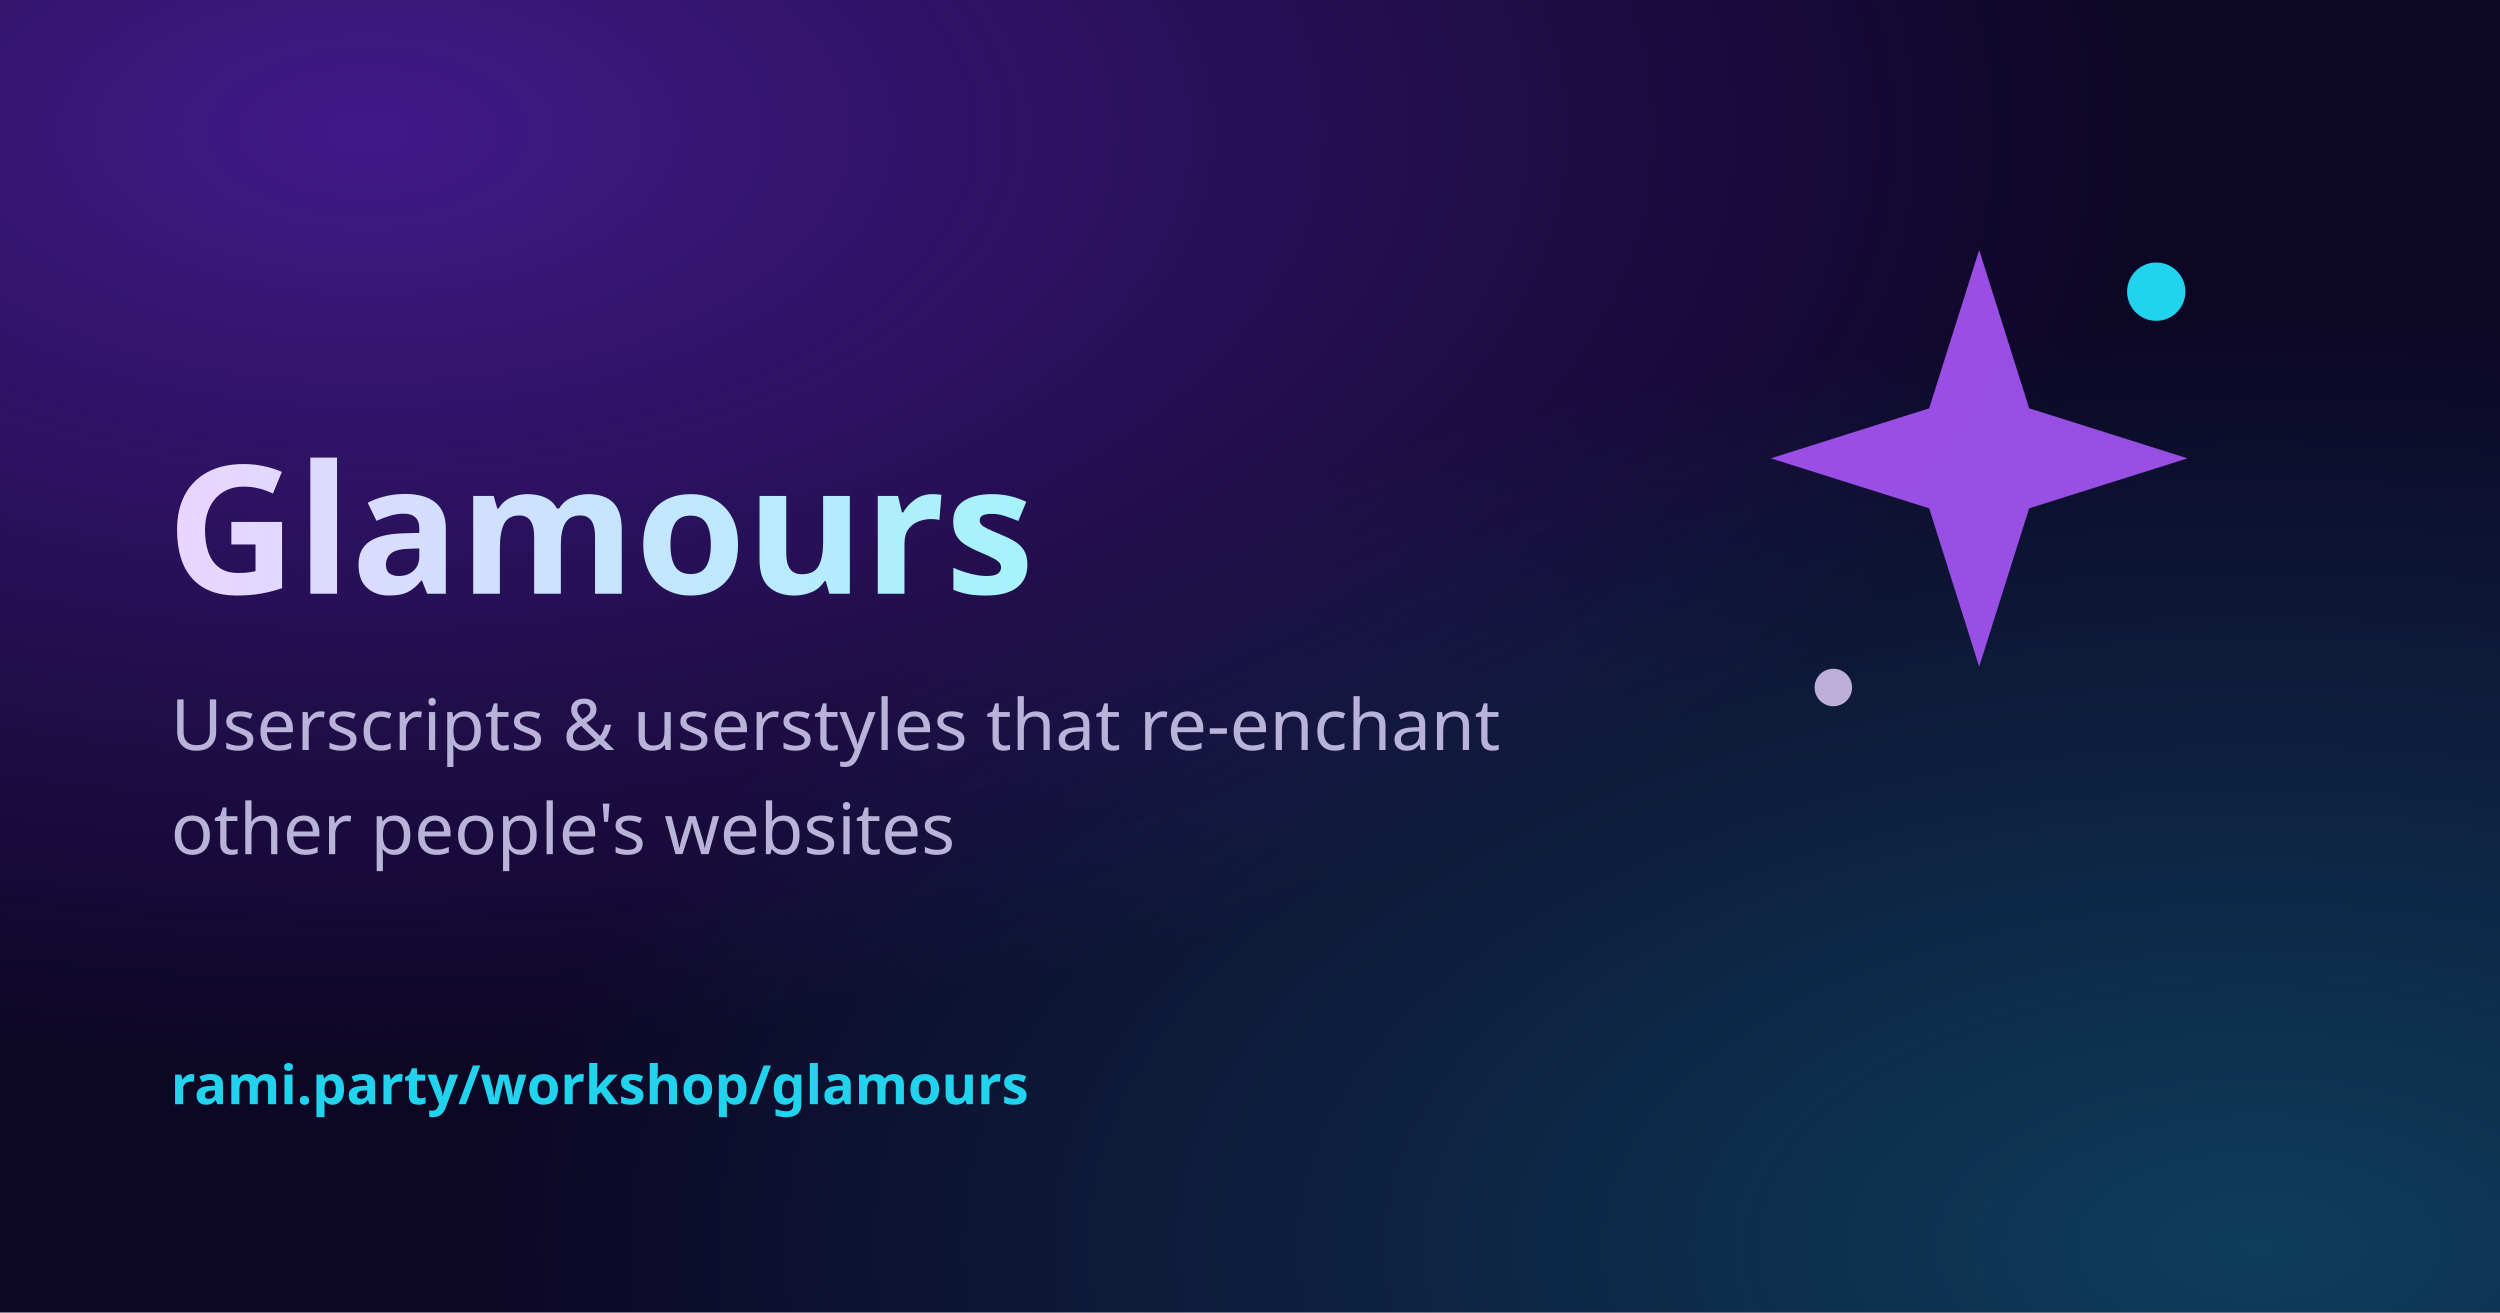
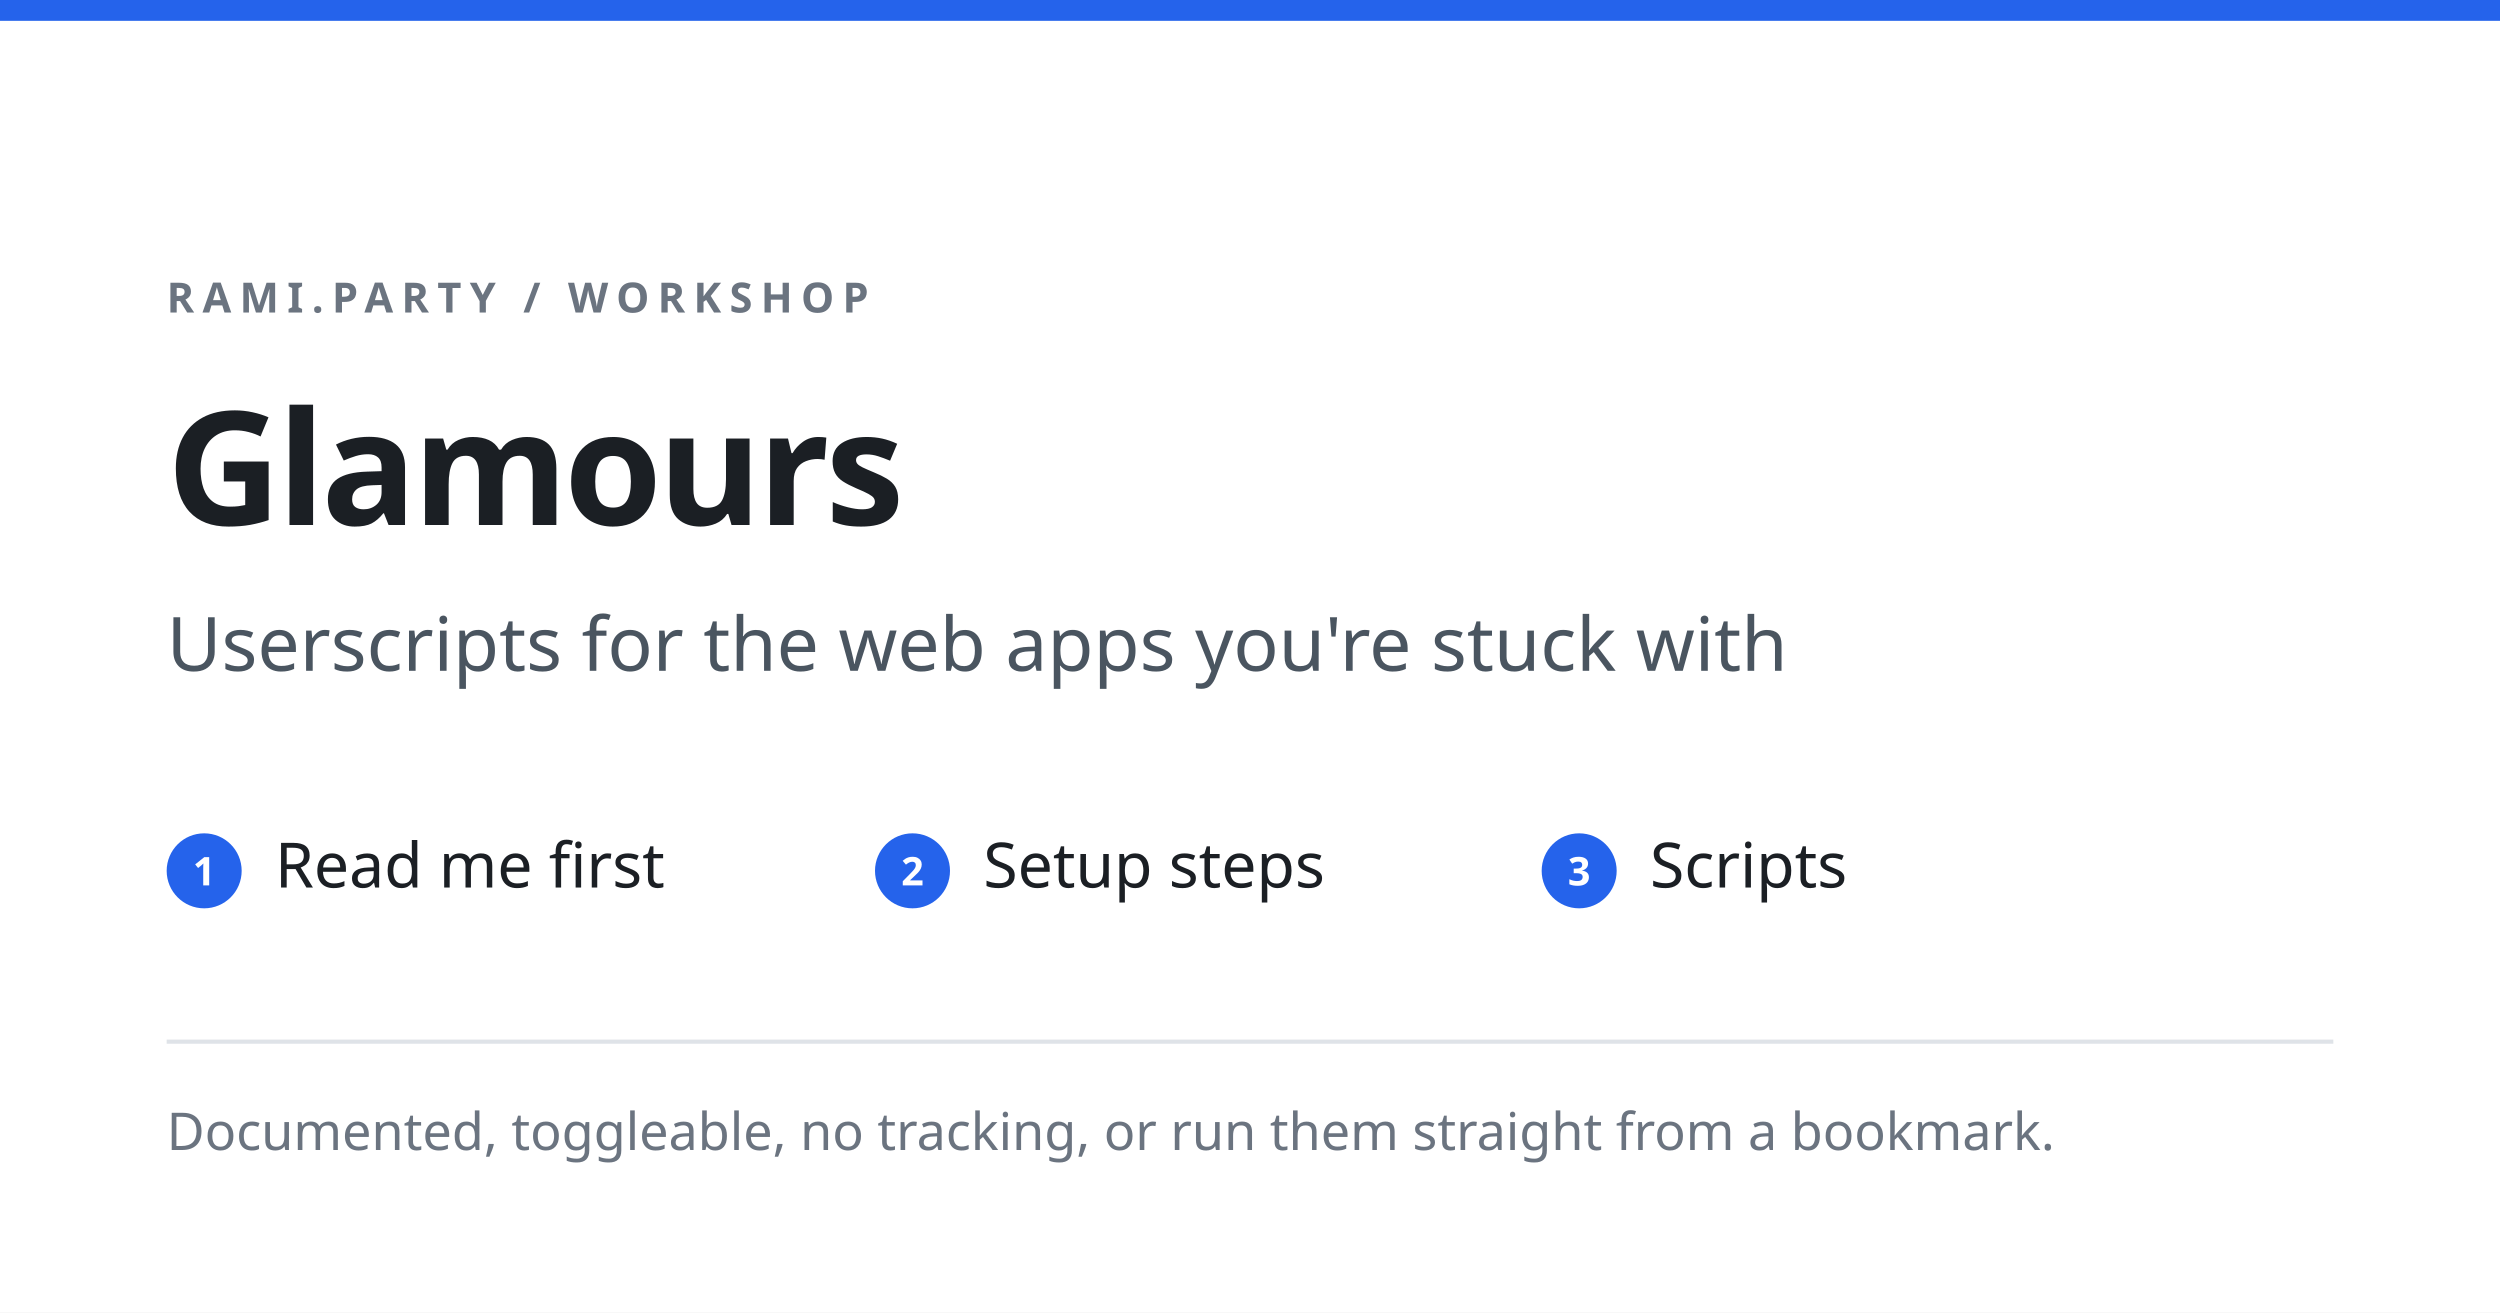
- <svg xmlns="http://www.w3.org/2000/svg" width="1200" height="630" viewBox="0 0 1200 630">
-   <defs>
-     <radialGradient id="g1" cx="15%" cy="10%" r="70%">
-       <stop offset="0%" stop-color="#6d28d9" stop-opacity=".55" />
-       <stop offset="100%" stop-color="#6d28d9" stop-opacity="0" />
-     </radialGradient>
-     <radialGradient id="g2" cx="90%" cy="95%" r="70%">
-       <stop offset="0%" stop-color="#0e7490" stop-opacity=".5" />
-       <stop offset="100%" stop-color="#0e7490" stop-opacity="0" />
-     </radialGradient>
-     <linearGradient id="t" x1="0" y1="0" x2="1" y2="0">
-       <stop offset="0%" stop-color="#e9d5ff" />
-       <stop offset="100%" stop-color="#a5f3fc" />
-     </linearGradient>
-   </defs>
-   <rect width="1200" height="630" fill="#0d0726" />
-   <rect width="1200" height="630" fill="url(#g1)" />
-   <rect width="1200" height="630" fill="url(#g2)" />
-   <path d="M950 120 L974 196 L1050 220 L974 244 L950 320 L926 244 L850 220 L926 196 Z" fill="#a855f7" opacity=".9" />
-   <circle cx="1035" cy="140" r="14" fill="#22d3ee" />
-   <circle cx="880" cy="330" r="9" fill="#e9d5ff" opacity=".8" />
-   <text x="80" y="285" font-family="Segoe UI, system-ui, sans-serif" font-size="86" font-weight="800" fill="url(#t)">Glamours</text>
-   <text x="82" y="360" font-family="Segoe UI, system-ui, sans-serif" font-size="34" fill="#b9b3d9">Userscripts &amp; userstyles that re-enchant</text>
-   <text x="82" y="410" font-family="Segoe UI, system-ui, sans-serif" font-size="34" fill="#b9b3d9">other people's websites</text>
-   <text x="82" y="530" font-family="Segoe UI, system-ui, sans-serif" font-size="26" font-weight="600" fill="#22d3ee">rami.party/workshop/glamours</text>
+ <svg xmlns="http://www.w3.org/2000/svg" width="1200" height="630" viewBox="0 0 1200 630" font-family="Segoe UI, system-ui, -apple-system, sans-serif">
+   <rect width="1200" height="630" fill="#ffffff" />
+   <rect x="0" y="0" width="1200" height="10" fill="#2563eb" />
+   <text x="80" y="150" font-size="20" font-weight="700" fill="#6b7480" letter-spacing="4">RAMI.PARTY / WORKSHOP</text>
+   <text x="80" y="252" font-size="76" font-weight="800" fill="#1b1f24" letter-spacing="-2">Glamours</text>
+   <text x="80" y="322" font-size="36" fill="#4a5560">Userscripts for the web apps you're stuck with</text>
+   <g transform="translate(80,400)">
+     <circle cx="18" cy="18" r="18" fill="#2563eb" />
+     <text x="18" y="25" font-size="19" font-weight="700" fill="#ffffff" text-anchor="middle">1</text>
+     <text x="52" y="26" font-size="30" fill="#1b1f24">Read me first</text>
+     <circle cx="358" cy="18" r="18" fill="#2563eb" />
+     <text x="358" y="25" font-size="19" font-weight="700" fill="#ffffff" text-anchor="middle">2</text>
+     <text x="392" y="26" font-size="30" fill="#1b1f24">Setup steps</text>
+     <circle cx="678" cy="18" r="18" fill="#2563eb" />
+     <text x="678" y="25" font-size="19" font-weight="700" fill="#ffffff" text-anchor="middle">3</text>
+     <text x="712" y="26" font-size="30" fill="#1b1f24">Scripts</text>
+   </g>
+   <line x1="80" y1="500" x2="1120" y2="500" stroke="#dfe3e8" stroke-width="2" />
+   <text x="80" y="552" font-size="25" fill="#6b7480">Documented, toggleable, no tracking, or run them straight from a bookmark.</text>
</svg>
